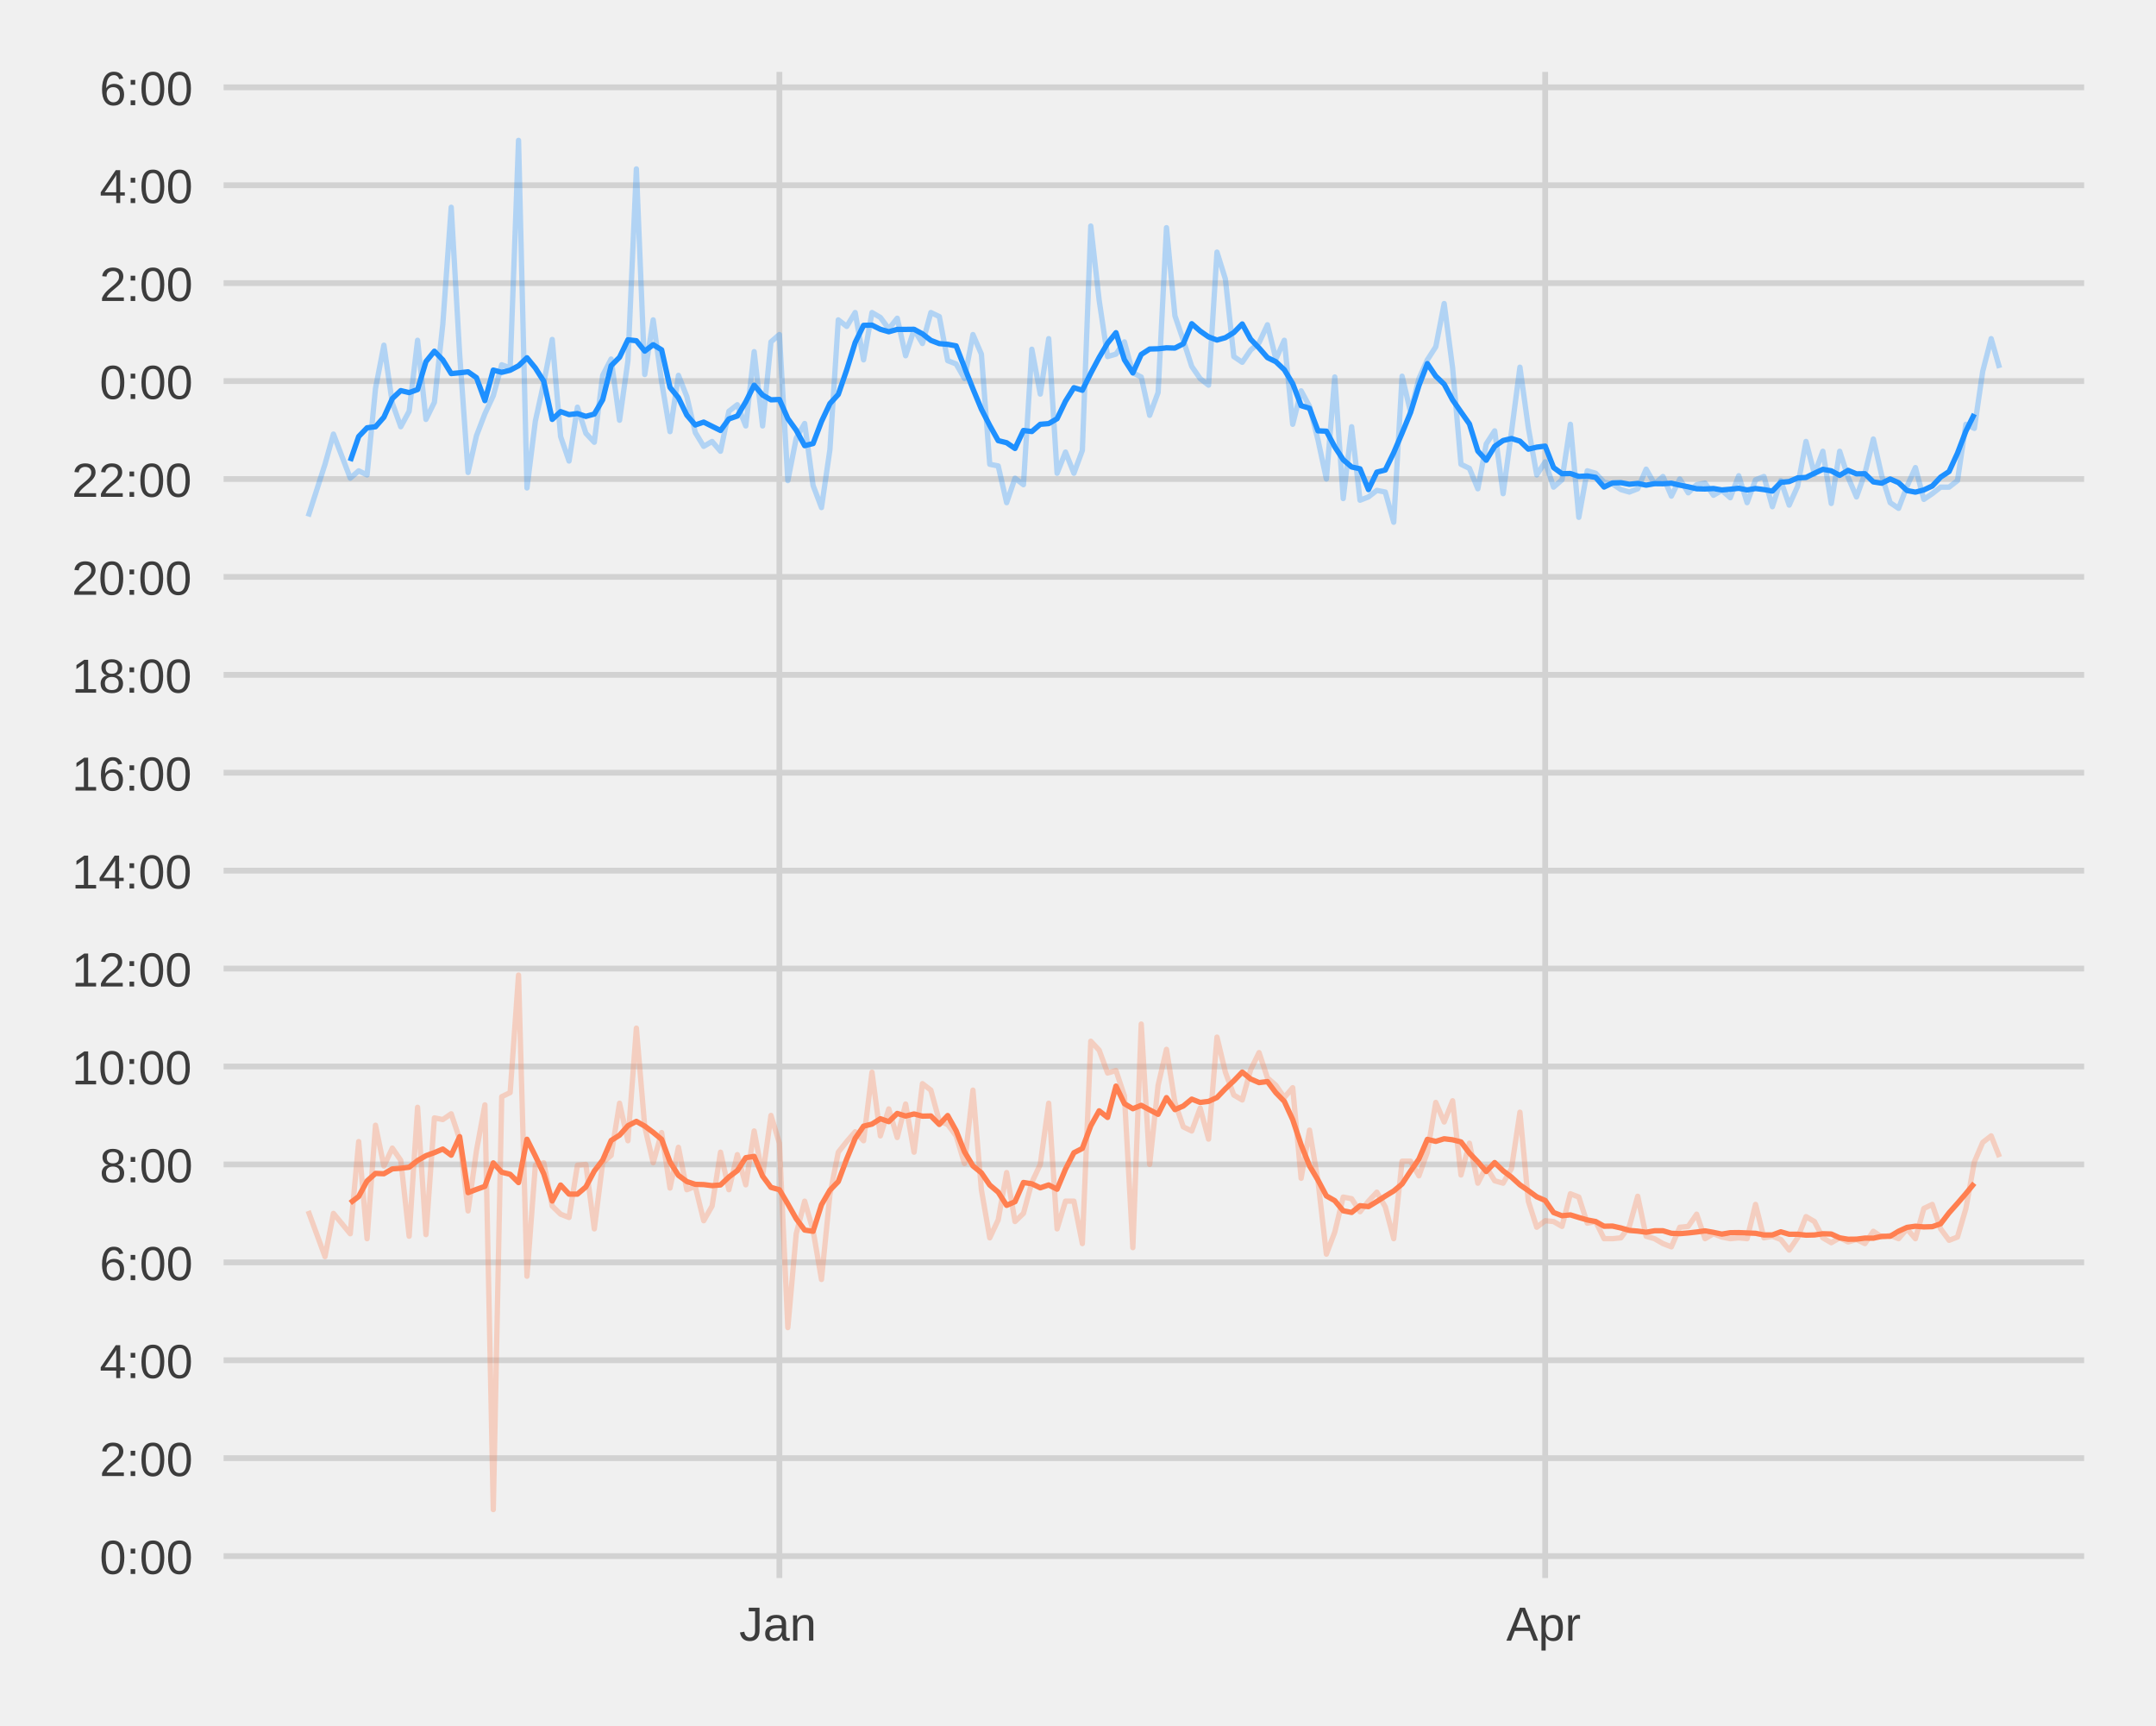
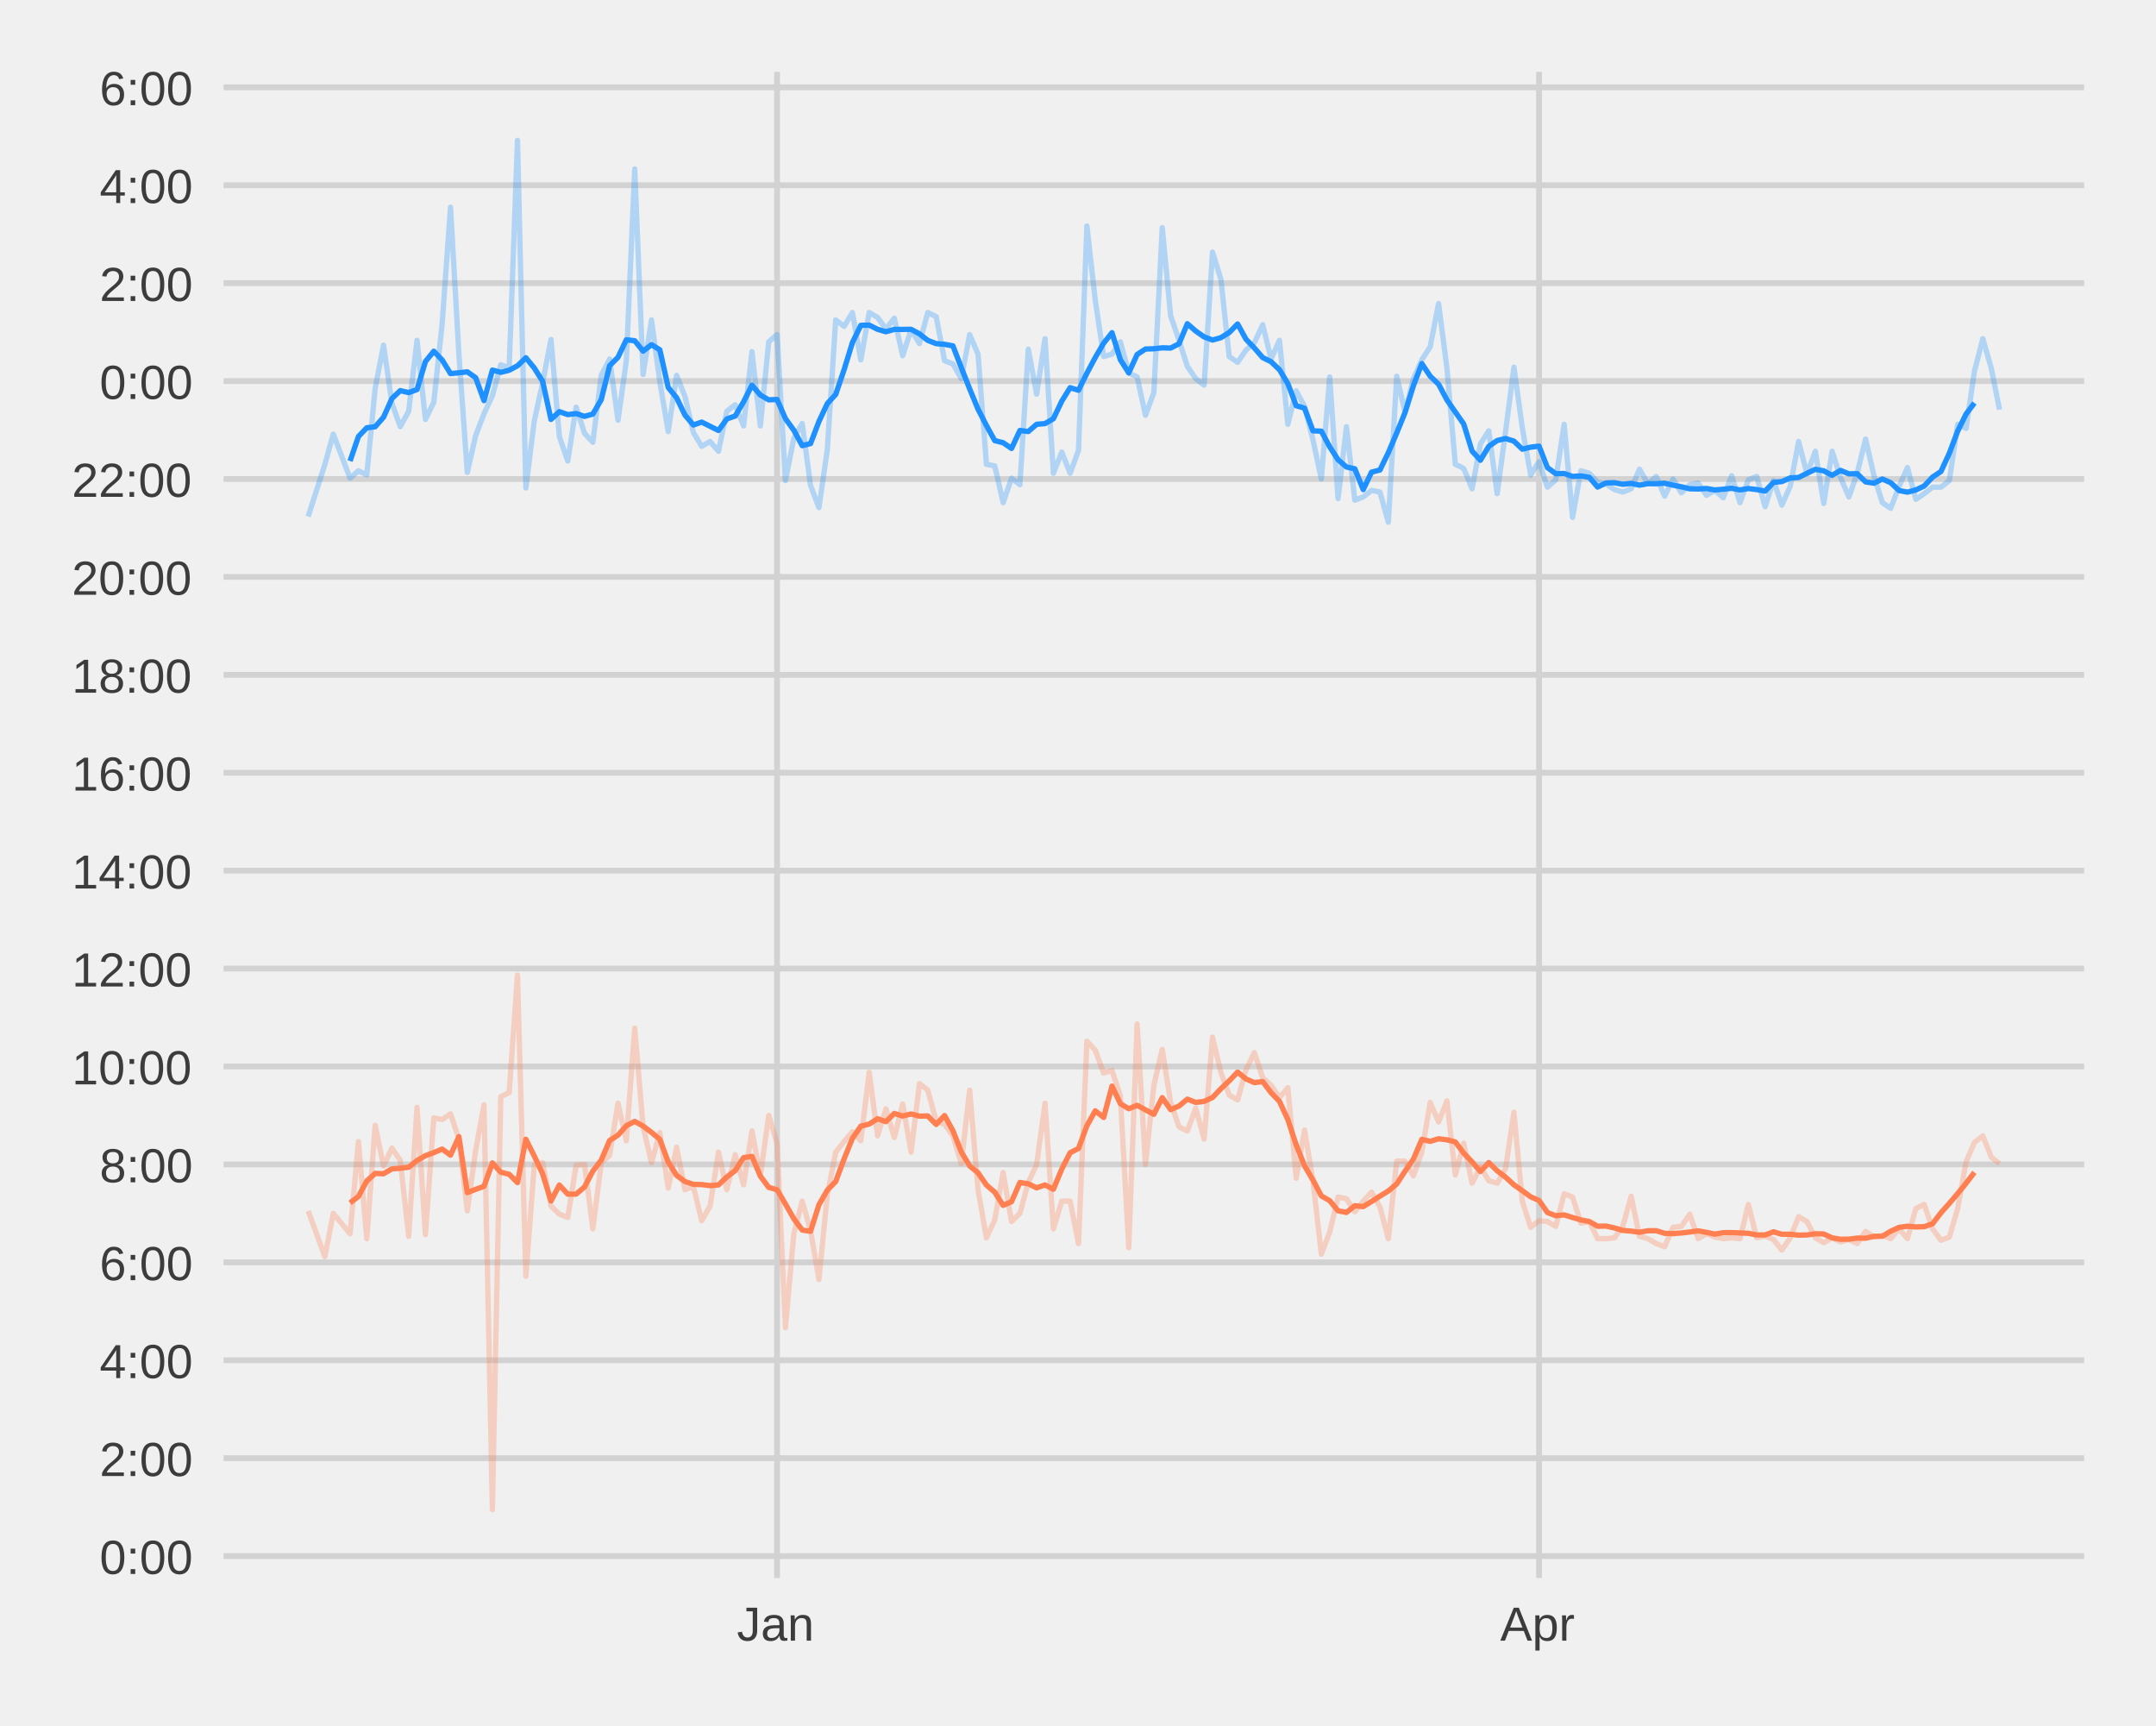
<svg xmlns="http://www.w3.org/2000/svg" viewBox="0 0 432.00 345.60">
  <defs>
    <style type="text/css">
    line, polyline, polygon, path, rect, circle {
      fill: none;
      stroke: #000000;
      stroke-linecap: round;
      stroke-linejoin: round;
      stroke-miterlimit: 10.00;
    }
  </style>
  </defs>
  <rect width="100%" height="100%" style="stroke: none; fill: #FFFFFF;" />
  <rect x="0.00" y="0.00" width="432.00" height="345.60" style="stroke-width: 1.16; stroke: none; fill: #F0F0F0;" />
  <defs>
    <clipPath id="cpNDQuODB8NDE3LjYwfDMxNi4xM3wxNC40MA==">
      <rect x="44.80" y="14.40" width="372.80" height="301.73" />
    </clipPath>
  </defs>
  <rect x="44.80" y="14.40" width="372.80" height="301.73" style="stroke-width: 1.16; stroke: none; fill: #F0F0F0;" clip-path="url(#cpNDQuODB8NDE3LjYwfDMxNi4xM3wxNC40MA==)" />
  <polyline points="44.80,311.74 417.60,311.74 " style="stroke-width: 1.16; stroke: #D2D2D2; stroke-linecap: butt;" clip-path="url(#cpNDQuODB8NDE3LjYwfDMxNi4xM3wxNC40MA==)" />
  <polyline points="44.80,292.12 417.60,292.12 " style="stroke-width: 1.16; stroke: #D2D2D2; stroke-linecap: butt;" clip-path="url(#cpNDQuODB8NDE3LjYwfDMxNi4xM3wxNC40MA==)" />
  <polyline points="44.80,272.50 417.60,272.50 " style="stroke-width: 1.16; stroke: #D2D2D2; stroke-linecap: butt;" clip-path="url(#cpNDQuODB8NDE3LjYwfDMxNi4xM3wxNC40MA==)" />
  <polyline points="44.80,252.89 417.60,252.89 " style="stroke-width: 1.16; stroke: #D2D2D2; stroke-linecap: butt;" clip-path="url(#cpNDQuODB8NDE3LjYwfDMxNi4xM3wxNC40MA==)" />
  <polyline points="44.80,233.27 417.60,233.27 " style="stroke-width: 1.16; stroke: #D2D2D2; stroke-linecap: butt;" clip-path="url(#cpNDQuODB8NDE3LjYwfDMxNi4xM3wxNC40MA==)" />
  <polyline points="44.80,213.65 417.60,213.65 " style="stroke-width: 1.16; stroke: #D2D2D2; stroke-linecap: butt;" clip-path="url(#cpNDQuODB8NDE3LjYwfDMxNi4xM3wxNC40MA==)" />
  <polyline points="44.80,194.04 417.60,194.04 " style="stroke-width: 1.16; stroke: #D2D2D2; stroke-linecap: butt;" clip-path="url(#cpNDQuODB8NDE3LjYwfDMxNi4xM3wxNC40MA==)" />
  <polyline points="44.80,174.42 417.60,174.42 " style="stroke-width: 1.16; stroke: #D2D2D2; stroke-linecap: butt;" clip-path="url(#cpNDQuODB8NDE3LjYwfDMxNi4xM3wxNC40MA==)" />
  <polyline points="44.80,154.80 417.60,154.80 " style="stroke-width: 1.16; stroke: #D2D2D2; stroke-linecap: butt;" clip-path="url(#cpNDQuODB8NDE3LjYwfDMxNi4xM3wxNC40MA==)" />
  <polyline points="44.80,135.19 417.60,135.19 " style="stroke-width: 1.16; stroke: #D2D2D2; stroke-linecap: butt;" clip-path="url(#cpNDQuODB8NDE3LjYwfDMxNi4xM3wxNC40MA==)" />
  <polyline points="44.80,115.57 417.60,115.57 " style="stroke-width: 1.16; stroke: #D2D2D2; stroke-linecap: butt;" clip-path="url(#cpNDQuODB8NDE3LjYwfDMxNi4xM3wxNC40MA==)" />
  <polyline points="44.80,95.96 417.60,95.96 " style="stroke-width: 1.16; stroke: #D2D2D2; stroke-linecap: butt;" clip-path="url(#cpNDQuODB8NDE3LjYwfDMxNi4xM3wxNC40MA==)" />
  <polyline points="44.80,76.34 417.60,76.34 " style="stroke-width: 1.16; stroke: #D2D2D2; stroke-linecap: butt;" clip-path="url(#cpNDQuODB8NDE3LjYwfDMxNi4xM3wxNC40MA==)" />
  <polyline points="44.80,56.72 417.60,56.72 " style="stroke-width: 1.16; stroke: #D2D2D2; stroke-linecap: butt;" clip-path="url(#cpNDQuODB8NDE3LjYwfDMxNi4xM3wxNC40MA==)" />
  <polyline points="44.80,37.11 417.60,37.11 " style="stroke-width: 1.16; stroke: #D2D2D2; stroke-linecap: butt;" clip-path="url(#cpNDQuODB8NDE3LjYwfDMxNi4xM3wxNC40MA==)" />
  <polyline points="44.80,17.49 417.60,17.49 " style="stroke-width: 1.16; stroke: #D2D2D2; stroke-linecap: butt;" clip-path="url(#cpNDQuODB8NDE3LjYwfDMxNi4xM3wxNC40MA==)" />
-   <polyline points="156.17,316.13 156.17,14.40 " style="stroke-width: 1.16; stroke: #D2D2D2; stroke-linecap: butt;" clip-path="url(#cpNDQuODB8NDE3LjYwfDMxNi4xM3wxNC40MA==)" />
-   <polyline points="309.61,316.13 309.61,14.40 " style="stroke-width: 1.16; stroke: #D2D2D2; stroke-linecap: butt;" clip-path="url(#cpNDQuODB8NDE3LjYwfDMxNi4xM3wxNC40MA==)" />
-   <polyline points="61.75,242.59 65.12,251.74 66.81,243.08 70.18,247.16 71.87,228.69 73.55,248.15 75.24,225.42 76.92,233.60 78.61,230.00 80.30,232.45 81.98,247.66 83.67,221.83 85.35,247.33 87.04,223.95 88.73,224.28 90.41,223.13 92.10,228.20 93.79,242.59 95.47,230.49 97.16,221.34 98.84,302.42 100.53,219.70 102.22,218.88 103.90,195.34 105.59,255.67 107.27,233.43 108.96,232.94 110.65,241.61 112.33,243.24 114.02,243.90 115.70,233.43 117.39,233.27 119.08,246.18 120.76,232.94 122.45,231.47 124.14,221.01 125.82,228.53 127.51,205.97 129.19,225.75 130.88,232.94 132.57,226.89 134.25,238.01 135.94,229.84 137.62,238.34 139.31,237.68 141.00,244.55 142.68,241.61 144.37,230.82 146.05,238.34 147.74,231.31 149.43,237.36 151.11,226.57 152.80,235.56 154.48,223.46 156.17,229.02 157.86,265.96 159.54,247.16 161.23,240.63 162.92,246.51 164.60,256.32 166.29,239.32 167.97,230.82 169.66,228.69 171.35,226.73 173.03,228.53 174.72,214.80 176.40,227.55 178.09,222.15 179.78,227.88 181.46,221.17 183.15,230.82 184.83,217.09 186.52,218.39 188.21,224.61 189.89,225.26 191.58,227.55 193.26,233.11 194.95,218.39 196.64,238.34 198.32,247.98 200.01,244.39 201.70,234.90 203.38,244.71 205.07,243.08 206.75,236.87 208.44,233.27 210.13,221.01 211.81,246.18 213.50,240.63 215.18,240.63 216.87,249.13 218.56,208.59 220.24,210.38 221.93,214.96 223.61,214.47 225.30,219.54 226.99,249.94 228.67,205.15 230.36,233.27 232.05,217.41 233.73,210.22 235.42,220.85 237.10,225.75 238.79,226.57 240.48,221.99 242.16,228.20 243.85,207.77 245.53,214.80 247.22,219.37 248.91,220.36 250.59,214.31 252.28,210.87 253.96,215.94 255.65,217.41 257.34,219.87 259.02,217.90 260.71,236.05 262.39,226.40 264.08,236.54 265.77,251.25 267.45,246.84 269.14,239.81 270.83,240.14 272.51,242.75 274.20,240.63 275.88,238.83 277.57,241.77 279.26,248.15 280.94,232.62 282.63,232.62 284.31,235.56 286.00,230.82 287.69,220.85 289.37,224.77 291.06,220.52 292.74,235.39 294.43,229.02 296.12,237.03 297.80,233.76 299.49,236.54 301.18,237.03 302.86,234.09 304.55,222.81 306.23,240.63 307.92,245.86 309.61,244.55 311.29,244.71 312.98,245.69 314.66,239.15 316.35,239.81 318.04,245.04 319.72,244.71 321.41,248.15 323.09,248.15 324.78,247.98 326.47,245.69 328.15,239.65 329.84,247.66 331.52,248.15 333.21,249.13 334.90,249.78 336.58,245.86 338.27,245.69 339.96,243.24 341.64,248.15 343.33,247.16 345.01,247.82 346.70,248.15 348.39,247.98 350.07,248.15 351.76,241.28 353.44,247.98 355.13,247.66 356.82,248.31 358.50,250.43 360.19,247.98 361.87,243.73 363.56,244.71 365.25,247.98 366.93,248.96 368.62,247.98 370.31,248.80 371.99,248.31 373.68,249.13 375.36,246.67 377.05,247.82 378.74,247.49 380.42,248.15 382.11,246.18 383.79,248.15 385.48,242.10 387.17,241.28 388.85,246.18 390.54,248.47 392.22,247.82 393.91,242.10 395.60,232.78 397.28,228.86 398.97,227.55 400.65,231.80 " style="stroke-width: 1.07; stroke: #FF7F50; stroke-opacity: 0.30; stroke-linecap: butt;" clip-path="url(#cpNDQuODB8NDE3LjYwfDMxNi4xM3wxNC40MA==)" />
-   <polyline points="61.75,103.47 65.12,93.01 66.81,86.96 70.18,95.79 71.87,94.32 73.55,95.14 75.24,77.81 76.92,69.15 78.61,80.75 80.30,85.49 81.98,82.39 83.67,68.17 85.35,84.02 87.04,80.59 88.73,64.90 90.41,41.52 92.10,70.94 93.79,94.65 95.47,87.29 97.16,82.88 98.84,79.28 100.53,73.07 102.22,73.72 103.90,28.12 105.59,97.75 107.27,84.35 108.96,76.67 110.65,68.00 112.33,87.45 114.02,92.36 115.70,81.57 117.39,86.80 119.08,88.60 120.76,75.19 122.45,71.93 124.14,84.19 125.82,72.25 127.51,33.84 129.19,75.03 130.88,64.08 132.57,76.50 134.25,86.47 135.94,75.19 137.62,79.44 139.31,86.64 141.00,89.42 142.68,88.44 144.37,90.40 146.05,82.39 147.74,81.08 149.43,85.33 151.11,70.45 152.80,85.33 154.48,68.49 156.17,67.02 157.86,96.28 159.54,87.78 161.23,84.84 162.92,97.26 164.60,101.68 166.29,90.07 167.97,64.08 169.66,65.39 171.35,62.61 173.03,72.09 174.72,62.61 176.40,63.59 178.09,65.88 179.78,63.75 181.46,71.27 183.15,66.04 184.83,68.82 186.52,62.61 188.21,63.42 189.89,72.25 191.58,72.91 193.26,75.85 194.95,67.02 196.64,70.94 198.32,93.01 200.01,93.34 201.70,100.70 203.38,95.79 205.07,97.10 206.75,69.96 208.44,78.95 210.13,67.84 211.81,94.81 213.50,90.56 215.18,94.81 216.87,90.23 218.56,45.28 220.24,60.16 221.93,71.43 223.61,70.94 225.30,68.49 226.99,74.70 228.67,75.52 230.36,83.20 232.05,78.63 233.73,45.61 235.42,63.26 237.10,68.17 238.79,73.40 240.48,75.85 242.16,77.16 243.85,50.51 245.53,55.90 247.22,71.43 248.91,72.58 250.59,70.13 252.28,68.66 253.96,65.06 255.65,71.93 257.34,68.17 259.02,85.00 260.71,78.30 262.39,81.41 264.08,88.11 265.77,95.96 267.45,75.52 269.14,99.88 270.83,85.49 272.51,100.21 274.20,99.55 275.88,98.24 277.57,98.57 279.26,104.62 280.94,75.36 282.63,82.55 284.31,75.85 286.00,72.09 287.69,69.47 289.37,60.81 291.06,73.72 292.74,93.01 294.43,93.83 296.12,97.92 297.80,88.93 299.49,86.31 301.18,98.90 302.86,86.47 304.55,73.56 306.23,85.66 307.92,95.14 309.61,92.52 311.29,97.59 312.98,96.12 314.66,85.00 316.35,103.64 318.04,94.32 319.72,94.81 321.41,96.61 323.09,96.94 324.78,98.08 326.47,98.57 328.15,97.92 329.84,93.99 331.52,96.94 333.21,95.46 334.90,99.39 336.58,95.96 338.27,98.73 339.96,97.10 341.64,96.77 343.33,99.22 345.01,98.24 346.70,99.71 348.39,95.30 350.07,100.70 351.76,96.12 353.44,95.46 355.13,101.51 356.82,96.28 358.50,101.19 360.19,97.43 361.87,88.44 363.56,94.97 365.25,90.40 366.93,100.86 368.62,90.40 370.31,95.63 371.99,99.55 373.68,94.81 375.36,87.95 377.05,95.30 378.74,100.70 380.42,101.84 382.11,97.43 383.79,93.67 385.48,100.04 387.17,98.90 388.85,97.59 390.54,97.59 392.22,96.28 393.91,85.00 395.60,85.82 397.28,74.38 398.97,67.84 400.65,73.72 " style="stroke-width: 1.07; stroke: #1E90FF; stroke-opacity: 0.30; stroke-linecap: butt;" clip-path="url(#cpNDQuODB8NDE3LjYwfDMxNi4xM3wxNC40MA==)" />
-   <polyline points="70.18,240.98 71.87,239.69 73.55,236.59 75.24,235.07 76.92,235.14 78.61,234.16 80.30,234.04 81.98,233.83 83.67,232.50 85.35,231.52 87.04,230.91 88.73,230.19 90.41,231.42 92.10,227.71 93.79,238.92 95.47,238.27 97.16,237.66 98.84,232.97 100.53,234.83 102.22,235.25 103.90,236.91 105.59,228.23 107.27,231.59 108.96,235.16 110.65,240.60 112.33,237.40 114.02,239.22 115.70,239.22 117.39,237.78 119.08,234.60 120.76,232.41 122.45,228.48 124.14,227.41 125.82,225.52 127.51,224.65 129.19,225.59 130.88,226.85 132.57,228.25 134.25,232.78 135.94,235.46 137.62,236.70 139.31,237.26 141.00,237.31 142.68,237.52 144.37,237.38 146.05,235.79 147.74,234.51 149.43,231.92 151.11,231.66 152.80,235.61 154.48,237.87 156.17,238.34 157.86,241.19 159.54,244.15 161.23,246.42 162.92,246.67 164.60,241.35 166.29,238.43 167.97,236.70 169.66,232.17 171.35,228.06 173.03,225.61 174.72,225.19 176.40,224.12 178.09,224.70 179.78,223.06 181.46,223.58 183.15,223.16 184.83,223.60 186.52,223.56 188.21,225.26 189.89,223.48 191.58,226.52 193.26,230.75 194.95,233.57 196.64,234.95 198.32,237.40 200.01,238.83 201.70,241.47 203.38,240.74 205.07,236.89 206.75,237.15 208.44,237.96 210.13,237.38 211.81,238.24 213.50,234.20 215.18,230.93 216.87,230.07 218.56,225.54 220.24,222.53 221.93,223.86 223.61,217.58 225.30,221.10 226.99,222.11 228.67,221.43 230.36,222.34 232.05,223.23 233.73,219.89 235.42,222.29 237.10,221.57 238.79,220.19 240.48,220.85 242.16,220.64 243.85,219.87 245.53,218.11 247.22,216.53 248.91,214.77 250.59,216.15 252.28,216.88 253.96,216.67 255.65,218.91 257.34,220.64 259.02,224.30 260.71,229.35 262.39,233.55 264.08,236.40 265.77,239.58 267.45,240.53 269.14,242.56 270.83,242.89 272.51,241.54 274.20,241.72 275.88,240.70 277.57,239.62 279.26,238.59 280.94,237.19 282.63,234.62 284.31,232.20 286.00,228.25 287.69,228.65 289.37,228.13 291.06,228.34 292.74,228.76 294.43,231.00 296.12,232.76 297.80,234.69 299.49,232.90 301.18,234.55 302.86,235.82 304.55,237.36 306.23,238.52 307.92,239.76 309.61,240.49 311.29,242.91 312.98,243.55 314.66,243.38 316.35,243.90 318.04,244.39 319.72,244.71 321.41,245.65 323.09,245.62 324.78,246.00 326.47,246.49 328.15,246.63 329.84,246.86 331.52,246.56 333.21,246.56 334.90,247.07 336.58,247.14 338.27,247.00 339.96,246.81 341.64,246.58 343.33,246.88 345.01,247.23 346.70,246.95 348.39,246.93 350.07,247.00 351.76,247.07 353.44,247.40 355.13,247.40 356.82,246.77 358.50,247.26 360.19,247.26 361.87,247.44 363.56,247.40 365.25,247.16 366.93,247.21 368.62,247.98 370.31,248.26 371.99,248.24 373.68,248.03 375.36,248.05 377.05,247.68 378.74,247.66 380.42,246.65 382.11,245.88 383.79,245.65 385.48,245.79 387.17,245.74 388.85,245.16 390.54,242.96 392.22,241.07 393.91,239.11 395.60,237.05 " style="stroke-width: 1.07; stroke: #FF7F50; stroke-linecap: butt;" clip-path="url(#cpNDQuODB8NDE3LjYwfDMxNi4xM3wxNC40MA==)" />
-   <polyline points="70.18,92.36 71.87,87.45 73.55,85.70 75.24,85.49 76.92,83.58 78.61,79.84 80.30,78.25 81.98,78.65 83.67,78.04 85.35,72.44 87.04,70.36 88.73,72.11 90.41,74.84 92.10,74.68 93.79,74.49 95.47,75.66 97.16,80.26 98.84,74.14 100.53,74.59 102.22,74.17 103.90,73.28 105.59,71.67 107.27,73.72 108.96,76.39 110.65,84.02 112.33,82.46 114.02,83.06 115.70,82.85 117.39,83.41 119.08,82.95 120.76,80.08 122.45,73.26 124.14,71.57 125.82,68.07 127.51,68.26 129.19,70.34 130.88,69.05 132.57,70.08 134.25,77.62 135.94,79.68 137.62,83.16 139.31,85.14 141.00,84.56 142.68,85.40 144.37,86.24 146.05,83.93 147.74,83.34 149.43,80.50 151.11,77.16 152.80,79.14 154.48,80.10 156.17,80.03 157.86,83.86 159.54,86.19 161.23,89.28 162.92,88.86 164.60,84.44 166.29,80.85 167.97,79.02 169.66,74.07 171.35,68.63 173.03,65.18 174.72,65.13 176.40,65.97 178.09,66.46 179.78,65.99 181.46,65.99 183.15,65.97 184.83,66.88 186.52,68.19 188.21,68.84 189.89,68.98 191.58,69.29 193.26,73.63 194.95,77.90 196.64,81.97 198.32,85.24 200.01,88.27 201.70,88.69 203.38,89.84 205.07,86.24 206.75,86.45 208.44,85.00 210.13,84.86 211.81,83.88 213.50,80.36 215.18,77.67 216.87,78.18 218.56,74.77 220.24,71.62 221.93,68.75 223.61,66.65 225.30,72.07 226.99,74.70 228.67,71.01 230.36,69.92 232.05,69.87 233.73,69.68 235.42,69.73 237.10,68.87 238.79,64.85 240.48,66.32 242.16,67.49 243.85,68.12 245.53,67.65 247.22,66.62 248.91,64.90 250.59,67.96 252.28,69.71 253.96,71.64 255.65,72.46 257.34,74.07 259.02,76.85 260.71,81.27 262.39,81.78 264.08,86.31 265.77,86.38 267.45,89.51 269.14,92.10 270.83,93.55 272.51,93.92 274.20,98.08 275.88,94.58 277.57,94.16 279.26,90.68 280.94,86.75 282.63,82.64 284.31,77.25 286.00,72.84 287.69,75.36 289.37,76.97 291.06,80.12 292.74,82.53 294.43,84.93 296.12,90.37 297.80,92.20 299.49,89.42 301.18,88.25 302.86,87.85 304.55,88.37 306.23,89.98 307.92,89.58 309.61,89.37 311.29,93.67 312.98,94.90 314.66,94.86 316.35,95.44 318.04,95.35 319.72,95.63 321.41,97.57 323.09,96.75 324.78,96.70 326.47,97.01 328.15,96.84 329.84,97.19 331.52,96.89 333.21,96.91 334.90,96.80 336.58,97.19 338.27,97.52 339.96,97.92 341.64,97.96 343.33,97.87 345.01,98.15 346.70,98.01 348.39,97.82 350.07,98.15 351.76,97.87 353.44,98.08 355.13,98.38 356.82,96.63 358.50,96.47 360.19,95.74 361.87,95.65 363.56,94.81 365.25,94.02 366.93,94.32 368.62,95.23 370.31,94.23 371.99,94.93 373.68,94.90 375.36,96.54 377.05,96.80 378.74,95.96 380.42,96.70 382.11,98.27 383.79,98.59 385.48,98.15 387.17,97.36 388.85,95.58 390.54,94.46 392.22,90.79 393.91,86.36 395.60,82.95 " style="stroke-width: 1.07; stroke: #1E90FF; stroke-linecap: butt;" clip-path="url(#cpNDQuODB8NDE3LjYwfDMxNi4xM3wxNC40MA==)" />
+   <polyline points="155.70,316.13 155.70,14.40 " style="stroke-width: 1.16; stroke: #D2D2D2; stroke-linecap: butt;" clip-path="url(#cpNDQuODB8NDE3LjYwfDMxNi4xM3wxNC40MA==)" />
+   <polyline points="308.38,316.13 308.38,14.40 " style="stroke-width: 1.16; stroke: #D2D2D2; stroke-linecap: butt;" clip-path="url(#cpNDQuODB8NDE3LjYwfDMxNi4xM3wxNC40MA==)" />
+   <polyline points="61.75,242.59 65.10,251.74 66.78,243.08 70.14,247.16 71.82,228.69 73.49,248.15 75.17,225.42 76.85,233.60 78.53,230.00 80.20,232.45 81.88,247.66 83.56,221.83 85.24,247.33 86.92,223.95 88.59,224.28 90.27,223.13 91.95,228.20 93.63,242.59 95.30,230.49 96.98,221.34 98.66,302.42 100.34,219.70 102.02,218.88 103.69,195.34 105.37,255.67 107.05,233.43 108.73,232.94 110.40,241.61 112.08,243.24 113.76,243.90 115.44,233.43 117.12,233.27 118.79,246.18 120.47,232.94 122.15,231.47 123.83,221.01 125.50,228.53 127.18,205.97 128.86,225.75 130.54,232.94 132.21,226.89 133.89,238.01 135.57,229.84 137.25,238.34 138.93,237.68 140.60,244.55 142.28,241.61 143.96,230.82 145.64,238.34 147.31,231.31 148.99,237.36 150.67,226.57 152.35,235.56 154.03,223.46 155.70,229.02 157.38,265.96 159.06,247.16 160.74,240.63 162.41,246.51 164.09,256.32 165.77,239.32 167.45,230.82 169.13,228.69 170.80,226.73 172.48,228.53 174.16,214.80 175.84,227.55 177.51,222.15 179.19,227.88 180.87,221.17 182.55,230.82 184.23,217.09 185.90,218.39 187.58,224.61 189.26,225.26 190.94,227.55 192.61,233.11 194.29,218.39 195.97,238.34 197.65,247.98 199.32,244.39 201.00,234.90 202.68,244.71 204.36,243.08 206.04,236.87 207.71,233.27 209.39,221.01 211.07,246.18 212.75,240.63 214.42,240.63 216.10,249.13 217.78,208.59 219.46,210.38 221.14,214.96 222.81,214.47 224.49,219.54 226.17,249.94 227.85,205.15 229.52,233.27 231.20,217.41 232.88,210.22 234.56,220.85 236.24,225.75 237.91,226.57 239.59,221.99 241.27,228.20 242.95,207.77 244.62,214.80 246.30,219.37 247.98,220.36 249.66,214.31 251.34,210.87 253.01,215.94 254.69,217.41 256.37,219.87 258.05,217.90 259.72,236.05 261.40,226.40 263.08,236.54 264.76,251.25 266.43,246.84 268.11,239.81 269.79,240.14 271.47,242.75 273.15,240.63 274.82,238.83 276.50,241.77 278.18,248.15 279.86,232.62 281.53,232.62 283.21,235.56 284.89,230.82 286.57,220.85 288.25,224.77 289.92,220.52 291.60,235.39 293.28,229.02 294.96,237.03 296.63,233.76 298.31,236.54 299.99,237.03 301.67,234.09 303.35,222.81 305.02,240.63 306.70,245.86 308.38,244.55 310.06,244.71 311.73,245.69 313.41,239.15 315.09,239.81 316.77,245.04 318.45,244.71 320.12,248.15 321.80,248.15 323.48,247.98 325.16,245.69 326.83,239.65 328.51,247.66 330.19,248.15 331.87,249.13 333.54,249.78 335.22,245.86 336.90,245.69 338.58,243.24 340.26,248.15 341.93,247.16 343.61,247.82 345.29,248.15 346.97,247.98 348.64,248.15 350.32,241.28 352.00,247.98 353.68,247.66 355.36,248.31 357.03,250.43 358.71,247.98 360.39,243.73 362.07,244.71 363.74,247.98 365.42,248.96 367.10,247.98 368.78,248.80 370.46,248.31 372.13,249.13 373.81,246.67 375.49,247.82 377.17,247.49 378.84,248.15 380.52,246.18 382.20,248.15 383.88,242.10 385.55,241.28 387.23,246.18 388.91,248.47 390.59,247.82 392.27,242.10 393.94,232.78 395.62,228.86 397.30,227.55 398.98,231.80 400.65,233.11 " style="stroke-width: 1.07; stroke: #FF7F50; stroke-opacity: 0.30; stroke-linecap: butt;" clip-path="url(#cpNDQuODB8NDE3LjYwfDMxNi4xM3wxNC40MA==)" />
+   <polyline points="61.75,103.47 65.10,93.01 66.78,86.96 70.14,95.79 71.82,94.32 73.49,95.14 75.17,77.81 76.85,69.15 78.53,80.75 80.20,85.49 81.88,82.39 83.56,68.17 85.24,84.02 86.92,80.59 88.59,64.90 90.27,41.52 91.95,70.94 93.63,94.65 95.30,87.29 96.98,82.88 98.66,79.28 100.34,73.07 102.02,73.72 103.69,28.12 105.37,97.75 107.05,84.35 108.73,76.67 110.40,68.00 112.08,87.45 113.76,92.36 115.44,81.57 117.12,86.80 118.79,88.60 120.47,75.19 122.15,71.93 123.83,84.19 125.50,72.25 127.18,33.84 128.86,75.03 130.54,64.08 132.21,76.50 133.89,86.47 135.57,75.19 137.25,79.44 138.93,86.64 140.60,89.42 142.28,88.44 143.96,90.40 145.64,82.39 147.31,81.08 148.99,85.33 150.67,70.45 152.35,85.33 154.03,68.49 155.70,67.02 157.38,96.28 159.06,87.78 160.74,84.84 162.41,97.26 164.09,101.68 165.77,90.07 167.45,64.08 169.13,65.39 170.80,62.61 172.48,72.09 174.16,62.61 175.84,63.59 177.51,65.88 179.19,63.75 180.87,71.27 182.55,66.04 184.23,68.82 185.90,62.61 187.58,63.42 189.26,72.25 190.94,72.91 192.61,75.85 194.29,67.02 195.97,70.94 197.65,93.01 199.32,93.34 201.00,100.70 202.68,95.79 204.36,97.10 206.04,69.96 207.71,78.95 209.39,67.84 211.07,94.81 212.75,90.56 214.42,94.81 216.10,90.23 217.78,45.28 219.46,60.16 221.14,71.43 222.81,70.94 224.49,68.49 226.17,74.70 227.85,75.52 229.52,83.20 231.20,78.63 232.88,45.61 234.56,63.26 236.24,68.17 237.91,73.40 239.59,75.85 241.27,77.16 242.95,50.51 244.62,55.90 246.30,71.43 247.98,72.58 249.66,70.13 251.34,68.66 253.01,65.06 254.69,71.93 256.37,68.17 258.05,85.00 259.72,78.30 261.40,81.41 263.08,88.11 264.76,95.96 266.43,75.52 268.11,99.88 269.79,85.49 271.47,100.21 273.15,99.55 274.82,98.24 276.50,98.57 278.18,104.62 279.86,75.36 281.53,82.55 283.21,75.85 284.89,72.09 286.57,69.47 288.25,60.81 289.92,73.72 291.60,93.01 293.28,93.83 294.96,97.92 296.63,88.93 298.31,86.31 299.99,98.90 301.67,86.47 303.35,73.56 305.02,85.66 306.70,95.14 308.38,92.52 310.06,97.59 311.73,96.12 313.41,85.00 315.09,103.64 316.77,94.32 318.45,94.81 320.12,96.61 321.80,96.94 323.48,98.08 325.16,98.57 326.83,97.92 328.51,93.99 330.19,96.94 331.87,95.46 333.54,99.39 335.22,95.96 336.90,98.73 338.58,97.10 340.26,96.77 341.93,99.22 343.61,98.24 345.29,99.71 346.97,95.30 348.64,100.70 350.32,96.12 352.00,95.46 353.68,101.51 355.36,96.28 357.03,101.19 358.71,97.43 360.39,88.44 362.07,94.97 363.74,90.40 365.42,100.86 367.10,90.40 368.78,95.63 370.46,99.55 372.13,94.81 373.81,87.95 375.49,95.30 377.17,100.70 378.84,101.84 380.52,97.43 382.20,93.67 383.88,100.04 385.55,98.90 387.23,97.59 388.91,97.59 390.59,96.28 392.27,85.00 393.94,85.82 395.62,74.38 397.30,67.84 398.98,73.72 400.65,82.06 " style="stroke-width: 1.07; stroke: #1E90FF; stroke-opacity: 0.30; stroke-linecap: butt;" clip-path="url(#cpNDQuODB8NDE3LjYwfDMxNi4xM3wxNC40MA==)" />
+   <polyline points="70.14,240.98 71.82,239.69 73.49,236.59 75.17,235.07 76.85,235.14 78.53,234.16 80.20,234.04 81.88,233.83 83.56,232.50 85.24,231.52 86.92,230.91 88.59,230.19 90.27,231.42 91.95,227.71 93.63,238.92 95.30,238.27 96.98,237.66 98.66,232.97 100.34,234.83 102.02,235.25 103.69,236.91 105.37,228.23 107.05,231.59 108.73,235.16 110.40,240.60 112.08,237.40 113.76,239.22 115.44,239.22 117.12,237.78 118.79,234.60 120.47,232.41 122.15,228.48 123.83,227.41 125.50,225.52 127.18,224.65 128.86,225.59 130.54,226.85 132.21,228.25 133.89,232.78 135.57,235.46 137.25,236.70 138.93,237.26 140.60,237.31 142.28,237.52 143.96,237.38 145.64,235.79 147.31,234.51 148.99,231.92 150.67,231.66 152.35,235.61 154.03,237.87 155.70,238.34 157.38,241.19 159.06,244.15 160.74,246.42 162.41,246.67 164.09,241.35 165.77,238.43 167.45,236.70 169.13,232.17 170.80,228.06 172.48,225.61 174.16,225.19 175.84,224.12 177.51,224.70 179.19,223.06 180.87,223.58 182.55,223.16 184.23,223.60 185.90,223.56 187.58,225.26 189.26,223.48 190.94,226.52 192.61,230.75 194.29,233.57 195.97,234.95 197.65,237.40 199.32,238.83 201.00,241.47 202.68,240.74 204.36,236.89 206.04,237.15 207.71,237.96 209.39,237.38 211.07,238.24 212.75,234.20 214.42,230.93 216.10,230.07 217.78,225.54 219.46,222.53 221.14,223.86 222.81,217.58 224.49,221.10 226.17,222.11 227.85,221.43 229.52,222.34 231.20,223.23 232.88,219.89 234.56,222.29 236.24,221.57 237.91,220.19 239.59,220.85 241.27,220.64 242.95,219.87 244.62,218.11 246.30,216.53 247.98,214.77 249.66,216.15 251.34,216.88 253.01,216.67 254.69,218.91 256.37,220.64 258.05,224.30 259.72,229.35 261.40,233.55 263.08,236.40 264.76,239.58 266.43,240.53 268.11,242.56 269.79,242.89 271.47,241.54 273.15,241.72 274.82,240.70 276.50,239.62 278.18,238.59 279.86,237.19 281.53,234.62 283.21,232.20 284.89,228.25 286.57,228.65 288.25,228.13 289.92,228.34 291.60,228.76 293.28,231.00 294.96,232.76 296.63,234.69 298.31,232.90 299.99,234.55 301.67,235.82 303.35,237.36 305.02,238.52 306.70,239.76 308.38,240.49 310.06,242.91 311.73,243.55 313.41,243.38 315.09,243.90 316.77,244.39 318.45,244.71 320.12,245.65 321.80,245.62 323.48,246.00 325.16,246.49 326.83,246.63 328.51,246.86 330.19,246.56 331.87,246.56 333.54,247.07 335.22,247.14 336.90,247.00 338.58,246.81 340.26,246.58 341.93,246.88 343.61,247.23 345.29,246.95 346.97,246.93 348.64,247.00 350.32,247.07 352.00,247.40 353.68,247.40 355.36,246.77 357.03,247.26 358.71,247.26 360.39,247.44 362.07,247.40 363.74,247.16 365.42,247.21 367.10,247.98 368.78,248.26 370.46,248.24 372.13,248.03 373.81,248.05 375.49,247.68 377.17,247.66 378.84,246.65 380.52,245.88 382.20,245.65 383.88,245.79 385.55,245.74 387.23,245.16 388.91,242.96 390.59,241.07 392.27,239.11 393.94,237.05 395.62,234.86 " style="stroke-width: 1.07; stroke: #FF7F50; stroke-linecap: butt;" clip-path="url(#cpNDQuODB8NDE3LjYwfDMxNi4xM3wxNC40MA==)" />
+   <polyline points="70.14,92.36 71.82,87.45 73.49,85.70 75.17,85.49 76.85,83.58 78.53,79.84 80.20,78.25 81.88,78.65 83.56,78.04 85.24,72.44 86.92,70.36 88.59,72.11 90.27,74.84 91.95,74.68 93.63,74.49 95.30,75.66 96.98,80.26 98.66,74.14 100.34,74.59 102.02,74.17 103.69,73.28 105.37,71.67 107.05,73.72 108.73,76.39 110.40,84.02 112.08,82.46 113.76,83.06 115.44,82.85 117.12,83.41 118.79,82.95 120.47,80.08 122.15,73.26 123.83,71.57 125.50,68.07 127.18,68.26 128.86,70.34 130.54,69.05 132.21,70.08 133.89,77.62 135.57,79.68 137.25,83.16 138.93,85.14 140.60,84.56 142.28,85.40 143.96,86.24 145.64,83.93 147.31,83.34 148.99,80.50 150.67,77.16 152.35,79.14 154.03,80.10 155.70,80.03 157.38,83.86 159.06,86.19 160.74,89.28 162.41,88.86 164.09,84.44 165.77,80.85 167.45,79.02 169.13,74.07 170.80,68.63 172.48,65.18 174.16,65.13 175.84,65.97 177.51,66.46 179.19,65.99 180.87,65.99 182.55,65.97 184.23,66.88 185.90,68.19 187.58,68.84 189.26,68.98 190.94,69.29 192.61,73.63 194.29,77.90 195.97,81.97 197.65,85.24 199.32,88.27 201.00,88.69 202.68,89.84 204.36,86.24 206.04,86.45 207.71,85.00 209.39,84.86 211.07,83.88 212.75,80.36 214.42,77.67 216.10,78.18 217.78,74.77 219.46,71.62 221.14,68.75 222.81,66.65 224.49,72.07 226.17,74.70 227.85,71.01 229.52,69.92 231.20,69.87 232.88,69.68 234.56,69.73 236.24,68.87 237.91,64.85 239.59,66.32 241.27,67.49 242.95,68.12 244.62,67.65 246.30,66.62 247.98,64.90 249.66,67.96 251.34,69.71 253.01,71.64 254.69,72.46 256.37,74.07 258.05,76.85 259.72,81.27 261.40,81.78 263.08,86.31 264.76,86.38 266.43,89.51 268.11,92.10 269.79,93.55 271.47,93.92 273.15,98.08 274.82,94.58 276.50,94.16 278.18,90.68 279.86,86.75 281.53,82.64 283.21,77.25 284.89,72.84 286.57,75.36 288.25,76.97 289.92,80.12 291.60,82.53 293.28,84.93 294.96,90.37 296.63,92.20 298.31,89.42 299.99,88.25 301.67,87.85 303.35,88.37 305.02,89.98 306.70,89.58 308.38,89.37 310.06,93.67 311.73,94.90 313.41,94.86 315.09,95.44 316.77,95.35 318.45,95.63 320.12,97.57 321.80,96.75 323.48,96.70 325.16,97.01 326.83,96.84 328.51,97.19 330.19,96.89 331.87,96.91 333.54,96.80 335.22,97.19 336.90,97.52 338.58,97.92 340.26,97.96 341.93,97.87 343.61,98.15 345.29,98.01 346.97,97.82 348.64,98.15 350.32,97.87 352.00,98.08 353.68,98.38 355.36,96.63 357.03,96.47 358.71,95.74 360.39,95.65 362.07,94.81 363.74,94.02 365.42,94.32 367.10,95.23 368.78,94.23 370.46,94.93 372.13,94.90 373.81,96.54 375.49,96.80 377.17,95.96 378.84,96.70 380.52,98.27 382.20,98.59 383.88,98.15 385.55,97.36 387.23,95.58 388.91,94.46 390.59,90.79 392.27,86.36 393.94,82.95 395.62,80.73 " style="stroke-width: 1.07; stroke: #1E90FF; stroke-linecap: butt;" clip-path="url(#cpNDQuODB8NDE3LjYwfDMxNi4xM3wxNC40MA==)" />
  <rect x="44.80" y="14.40" width="372.80" height="301.73" style="stroke-width: 1.16; stroke: none;" clip-path="url(#cpNDQuODB8NDE3LjYwfDMxNi4xM3wxNC40MA==)" />
  <defs>
    <clipPath id="cpMC4wMHw0MzIuMDB8MzQ1LjYwfDAuMDA=">
      <rect x="0.00" y="0.00" width="432.00" height="345.60" />
    </clipPath>
  </defs>
  <g clip-path="url(#cpMC4wMHw0MzIuMDB8MzQ1LjYwfDAuMDA=)">
    <text x="19.96" y="315.31" style="font-size: 9.60px; fill: #3C3C3C; font-family: Arial;" textLength="19.46px" lengthAdjust="spacingAndGlyphs">0:00</text>
  </g>
  <g clip-path="url(#cpMC4wMHw0MzIuMDB8MzQ1LjYwfDAuMDA=)">
    <text x="19.96" y="295.70" style="font-size: 9.60px; fill: #3C3C3C; font-family: Arial;" textLength="19.46px" lengthAdjust="spacingAndGlyphs">2:00</text>
  </g>
  <g clip-path="url(#cpMC4wMHw0MzIuMDB8MzQ1LjYwfDAuMDA=)">
    <text x="19.96" y="276.08" style="font-size: 9.60px; fill: #3C3C3C; font-family: Arial;" textLength="19.46px" lengthAdjust="spacingAndGlyphs">4:00</text>
  </g>
  <g clip-path="url(#cpMC4wMHw0MzIuMDB8MzQ1LjYwfDAuMDA=)">
    <text x="19.96" y="256.46" style="font-size: 9.60px; fill: #3C3C3C; font-family: Arial;" textLength="19.46px" lengthAdjust="spacingAndGlyphs">6:00</text>
  </g>
  <g clip-path="url(#cpMC4wMHw0MzIuMDB8MzQ1LjYwfDAuMDA=)">
    <text x="19.96" y="236.85" style="font-size: 9.60px; fill: #3C3C3C; font-family: Arial;" textLength="19.46px" lengthAdjust="spacingAndGlyphs">8:00</text>
  </g>
  <g clip-path="url(#cpMC4wMHw0MzIuMDB8MzQ1LjYwfDAuMDA=)">
    <text x="14.40" y="217.23" style="font-size: 9.60px; fill: #3C3C3C; font-family: Arial;" textLength="25.02px" lengthAdjust="spacingAndGlyphs">10:00</text>
  </g>
  <g clip-path="url(#cpMC4wMHw0MzIuMDB8MzQ1LjYwfDAuMDA=)">
    <text x="14.40" y="197.62" style="font-size: 9.60px; fill: #3C3C3C; font-family: Arial;" textLength="25.02px" lengthAdjust="spacingAndGlyphs">12:00</text>
  </g>
  <g clip-path="url(#cpMC4wMHw0MzIuMDB8MzQ1LjYwfDAuMDA=)">
    <text x="14.40" y="178.00" style="font-size: 9.60px; fill: #3C3C3C; font-family: Arial;" textLength="25.02px" lengthAdjust="spacingAndGlyphs">14:00</text>
  </g>
  <g clip-path="url(#cpMC4wMHw0MzIuMDB8MzQ1LjYwfDAuMDA=)">
    <text x="14.40" y="158.38" style="font-size: 9.60px; fill: #3C3C3C; font-family: Arial;" textLength="25.02px" lengthAdjust="spacingAndGlyphs">16:00</text>
  </g>
  <g clip-path="url(#cpMC4wMHw0MzIuMDB8MzQ1LjYwfDAuMDA=)">
    <text x="14.40" y="138.77" style="font-size: 9.60px; fill: #3C3C3C; font-family: Arial;" textLength="25.02px" lengthAdjust="spacingAndGlyphs">18:00</text>
  </g>
  <g clip-path="url(#cpMC4wMHw0MzIuMDB8MzQ1LjYwfDAuMDA=)">
    <text x="14.40" y="119.15" style="font-size: 9.60px; fill: #3C3C3C; font-family: Arial;" textLength="25.02px" lengthAdjust="spacingAndGlyphs">20:00</text>
  </g>
  <g clip-path="url(#cpMC4wMHw0MzIuMDB8MzQ1LjYwfDAuMDA=)">
    <text x="14.40" y="99.53" style="font-size: 9.60px; fill: #3C3C3C; font-family: Arial;" textLength="25.02px" lengthAdjust="spacingAndGlyphs">22:00</text>
  </g>
  <g clip-path="url(#cpMC4wMHw0MzIuMDB8MzQ1LjYwfDAuMDA=)">
    <text x="19.96" y="79.92" style="font-size: 9.60px; fill: #3C3C3C; font-family: Arial;" textLength="19.46px" lengthAdjust="spacingAndGlyphs">0:00</text>
  </g>
  <g clip-path="url(#cpMC4wMHw0MzIuMDB8MzQ1LjYwfDAuMDA=)">
    <text x="19.96" y="60.30" style="font-size: 9.60px; fill: #3C3C3C; font-family: Arial;" textLength="19.46px" lengthAdjust="spacingAndGlyphs">2:00</text>
  </g>
  <g clip-path="url(#cpMC4wMHw0MzIuMDB8MzQ1LjYwfDAuMDA=)">
    <text x="19.96" y="40.68" style="font-size: 9.60px; fill: #3C3C3C; font-family: Arial;" textLength="19.46px" lengthAdjust="spacingAndGlyphs">4:00</text>
  </g>
  <g clip-path="url(#cpMC4wMHw0MzIuMDB8MzQ1LjYwfDAuMDA=)">
    <text x="19.96" y="21.07" style="font-size: 9.60px; fill: #3C3C3C; font-family: Arial;" textLength="19.46px" lengthAdjust="spacingAndGlyphs">6:00</text>
  </g>
  <g clip-path="url(#cpMC4wMHw0MzIuMDB8MzQ1LjYwfDAuMDA=)">
-     <text x="148.11" y="328.67" style="font-size: 9.60px; fill: #3C3C3C; font-family: Arial;" textLength="16.12px" lengthAdjust="spacingAndGlyphs">Jan</text>
+     <text x="147.64" y="328.67" style="font-size: 9.60px; fill: #3C3C3C; font-family: Arial;" textLength="16.12px" lengthAdjust="spacingAndGlyphs">Jan</text>
  </g>
  <g clip-path="url(#cpMC4wMHw0MzIuMDB8MzQ1LjYwfDAuMDA=)">
-     <text x="301.82" y="328.67" style="font-size: 9.60px; fill: #3C3C3C; font-family: Arial;" textLength="15.56px" lengthAdjust="spacingAndGlyphs">Apr</text>
+     <text x="300.60" y="328.67" style="font-size: 9.60px; fill: #3C3C3C; font-family: Arial;" textLength="15.56px" lengthAdjust="spacingAndGlyphs">Apr</text>
  </g>
</svg>
